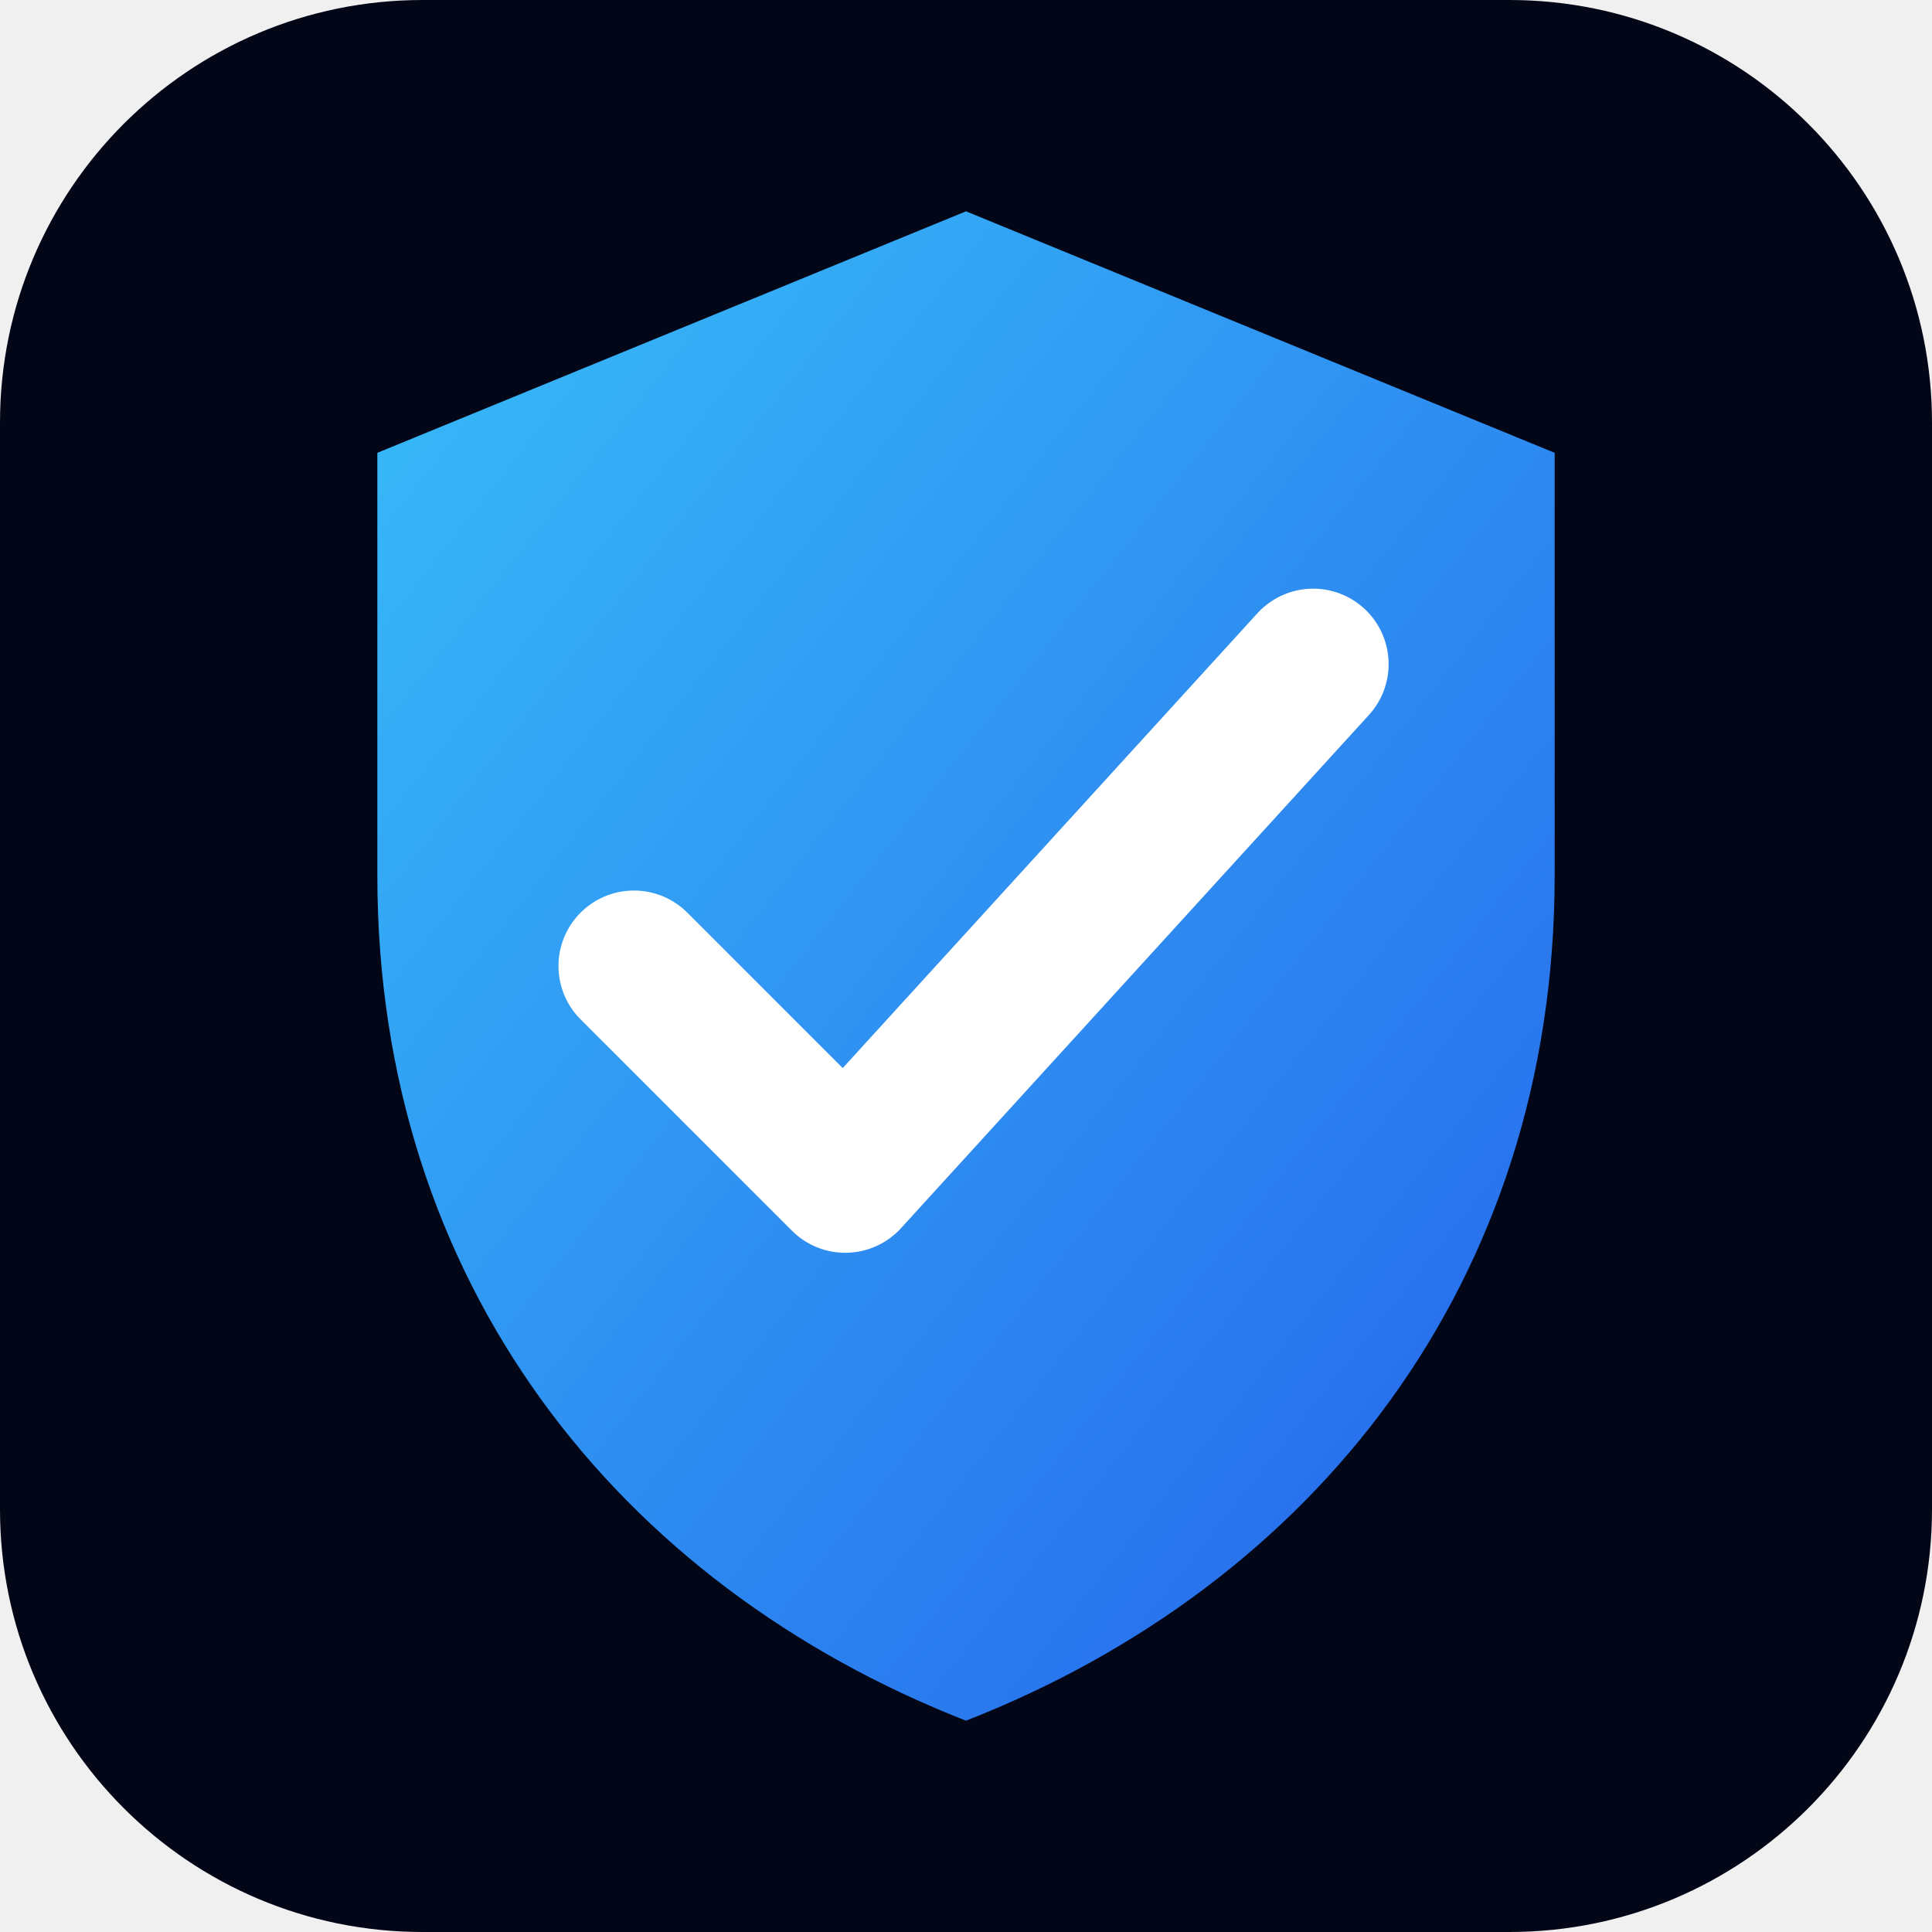
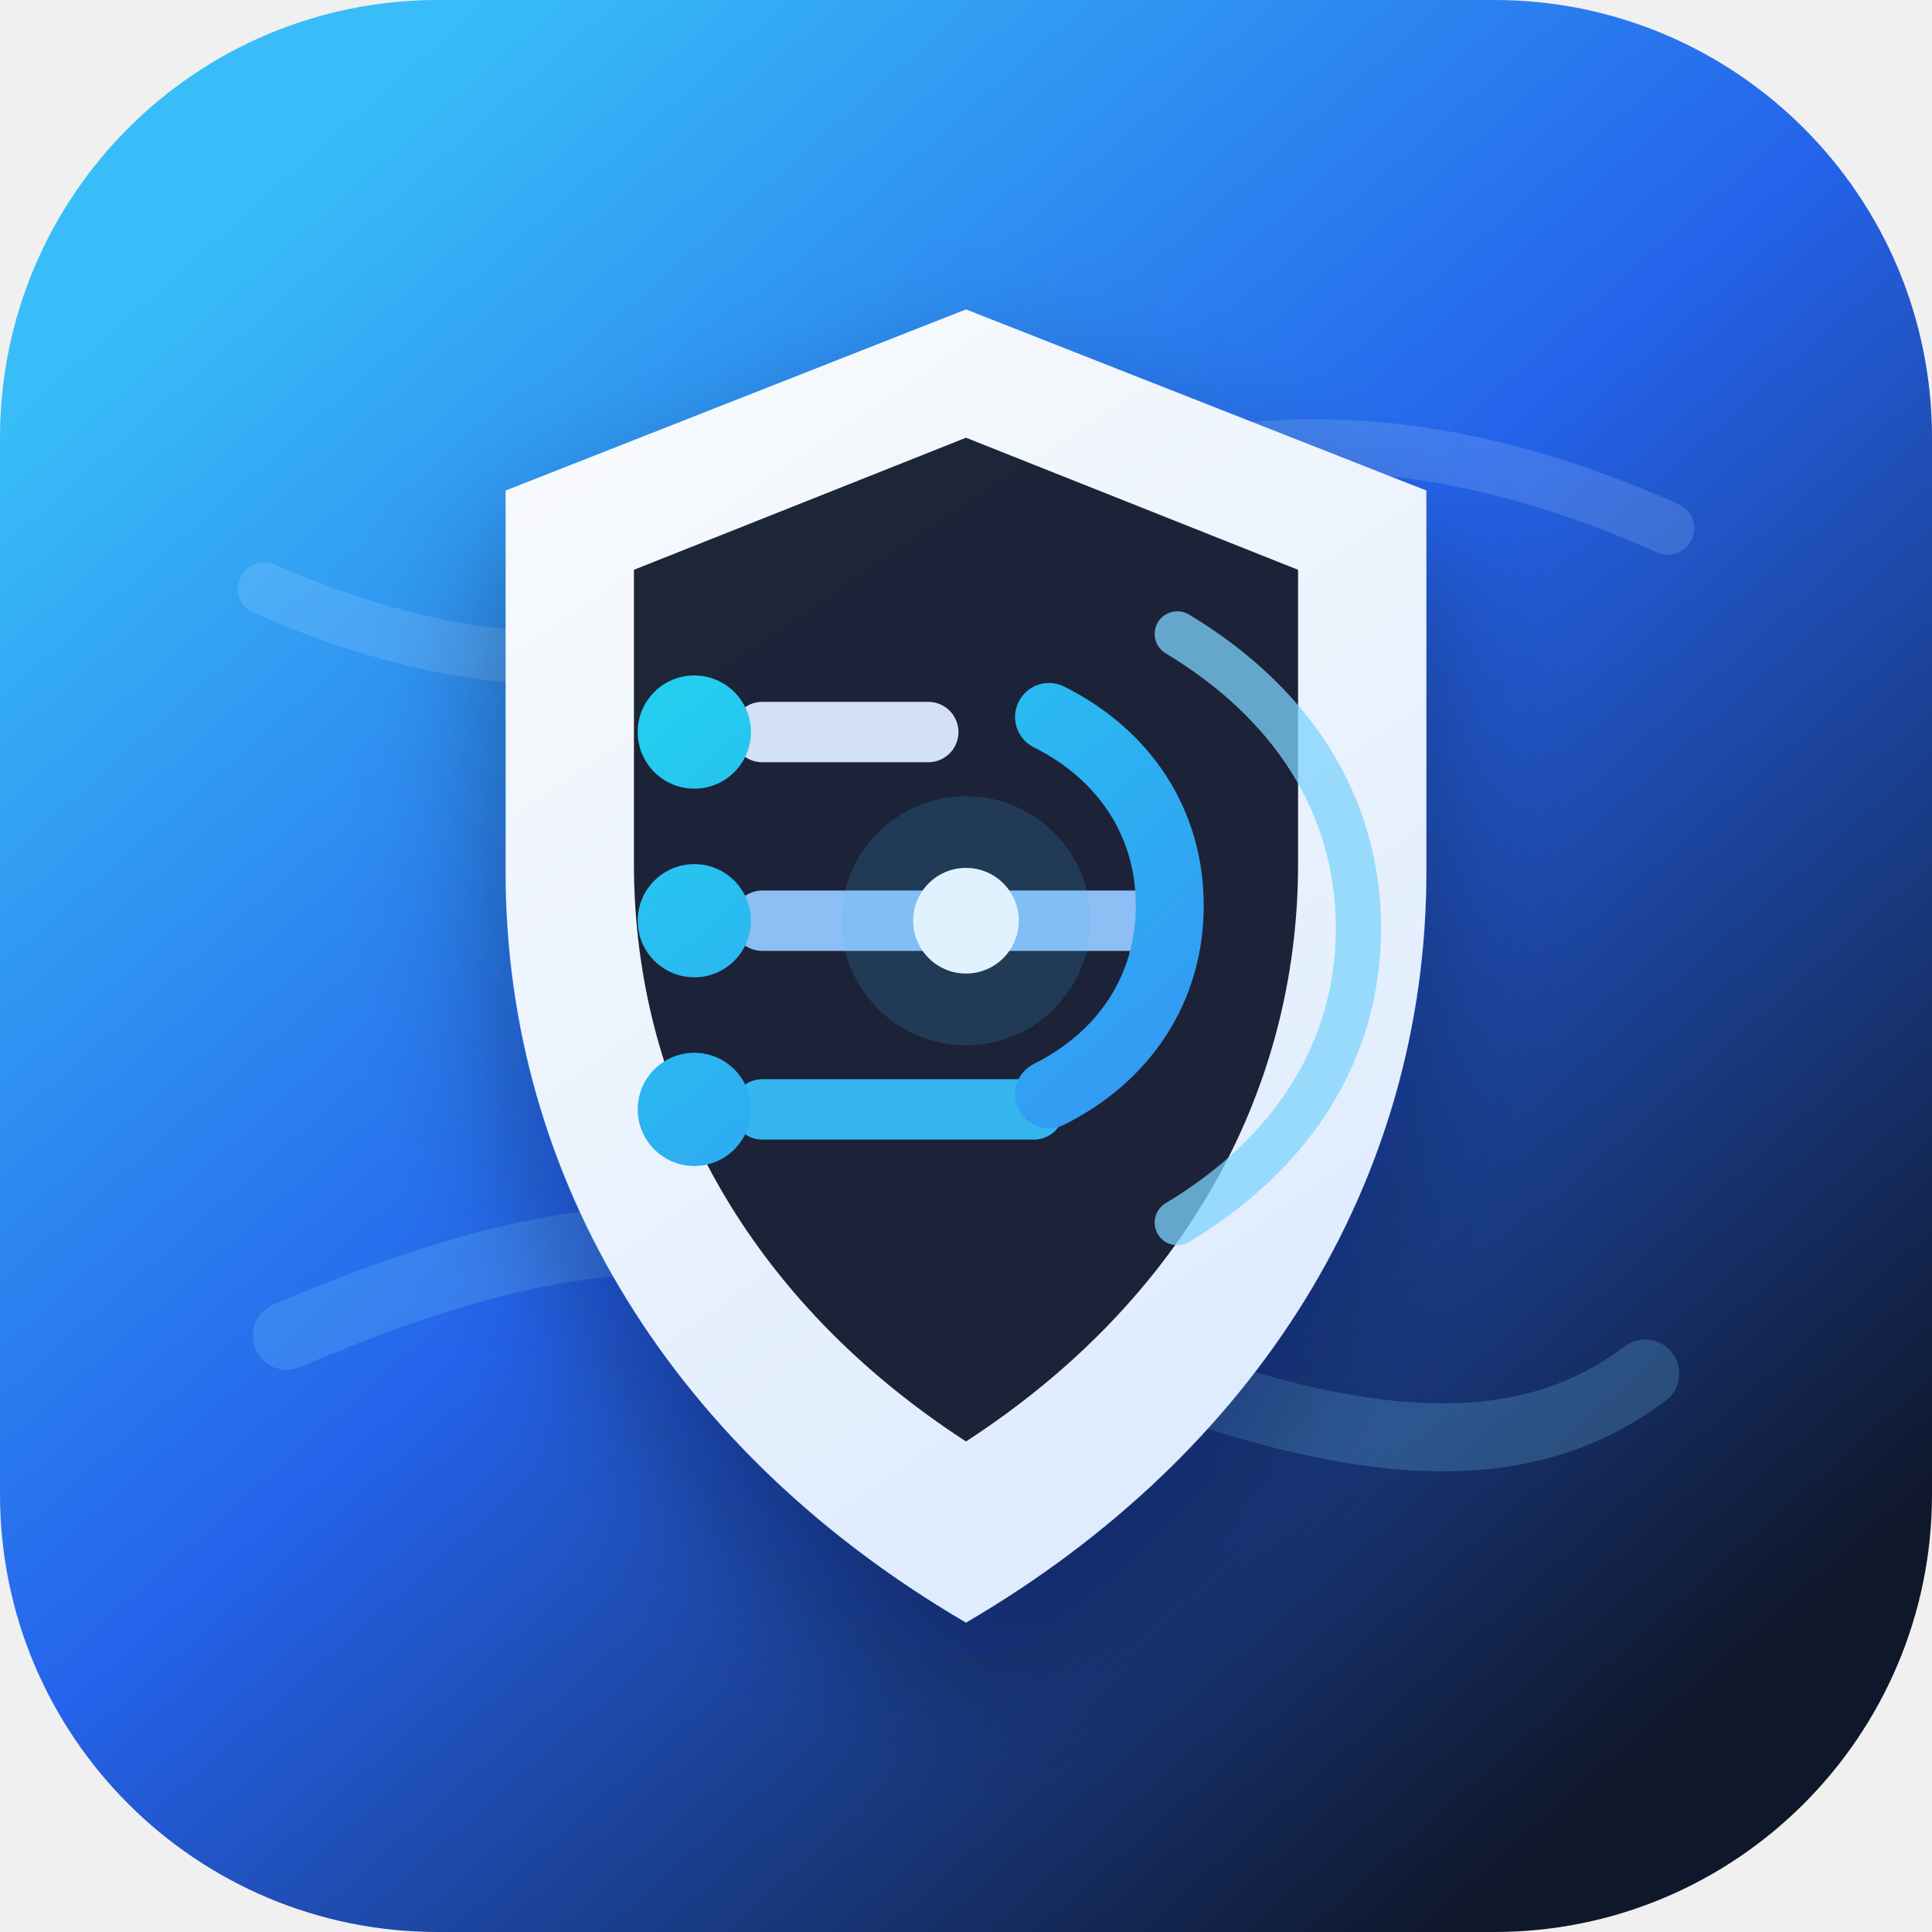
- <svg xmlns="http://www.w3.org/2000/svg" viewBox="0 0 128 128" role="img" aria-label="OpenSecDash">
+ <svg xmlns="http://www.w3.org/2000/svg" viewBox="0 0 512 512" role="img" aria-labelledby="title desc">
  <defs>
-     <linearGradient id="g" x1="0" x2="1" y1="0" y2="1">
-       <stop stop-color="#38bdf8" />
-       <stop offset="1" stop-color="#2563eb" />
+     <linearGradient id="bg" x1="72" y1="48" x2="440" y2="464" gradientUnits="userSpaceOnUse">
+       <stop offset="0" stop-color="#38bdf8" />
+       <stop offset="0.48" stop-color="#2563eb" />
+       <stop offset="1" stop-color="#0f172a" />
    </linearGradient>
+     <linearGradient id="shield" x1="155" y1="108" x2="357" y2="404" gradientUnits="userSpaceOnUse">
+       <stop offset="0" stop-color="#f8fafc" />
+       <stop offset="1" stop-color="#dbeafe" />
+     </linearGradient>
+     <linearGradient id="accent" x1="178" y1="162" x2="342" y2="352" gradientUnits="userSpaceOnUse">
+       <stop offset="0" stop-color="#22d3ee" />
+       <stop offset="1" stop-color="#3b82f6" />
+     </linearGradient>
+     <filter id="shadow" x="-20%" y="-20%" width="140%" height="150%">
+       <feDropShadow dx="0" dy="18" stdDeviation="18" flood-color="#020617" flood-opacity="0.35" />
+     </filter>
  </defs>
-   <rect width="128" height="128" rx="28" fill="#020617" />
-   <path d="M64 14l39 16v28c0 27-16 47-39 56-23-9-39-29-39-56V30l39-16z" fill="url(#g)" />
-   <path d="M42 64l14 14 31-34" fill="none" stroke="#fff" stroke-width="10" stroke-linecap="round" stroke-linejoin="round" />
+   <rect width="512" height="512" rx="116" fill="url(#bg)" />
+   <path d="M76 354c80-34 124-34 204 0s124 34 156 10" fill="none" stroke="#7dd3fc" stroke-width="18" stroke-linecap="round" opacity="0.22" />
+   <path d="M70 156c64 28 116 24 178-10s122-38 194-6" fill="none" stroke="#bfdbfe" stroke-width="14" stroke-linecap="round" opacity="0.18" />
+   <g filter="url(#shadow)">
+     <path d="M256 82 378 130v101c0 82-45 154-122 199-77-45-122-117-122-199V130L256 82Z" fill="url(#shield)" />
+     <path d="M256 116 344 151v78c0 61-31 116-88 153-57-37-88-92-88-153v-78l88-35Z" fill="#0f172a" opacity="0.94" />
+   </g>
+   <g fill="none" stroke-linecap="round" stroke-linejoin="round">
+     <path d="M202 244h108" stroke="#93c5fd" stroke-width="16" opacity="0.95" />
+     <path d="M202 294h72" stroke="#38bdf8" stroke-width="16" opacity="0.95" />
+     <path d="M202 194h44" stroke="#dbeafe" stroke-width="16" opacity="0.95" />
+     <path d="M278 190c20 10 32 28 32 50s-12 40-32 50" stroke="url(#accent)" stroke-width="18" />
+     <path d="M312 168c30 18 48 45 48 78s-18 60-48 78" stroke="#7dd3fc" stroke-width="12" opacity="0.75" />
+   </g>
+   <g fill="url(#accent)">
+     <circle cx="184" cy="194" r="15" />
+     <circle cx="184" cy="244" r="15" />
+     <circle cx="184" cy="294" r="15" />
+   </g>
+   <circle cx="256" cy="244" r="33" fill="#38bdf8" opacity="0.16" />
+   <circle cx="256" cy="244" r="14" fill="#e0f2fe" />
</svg>
